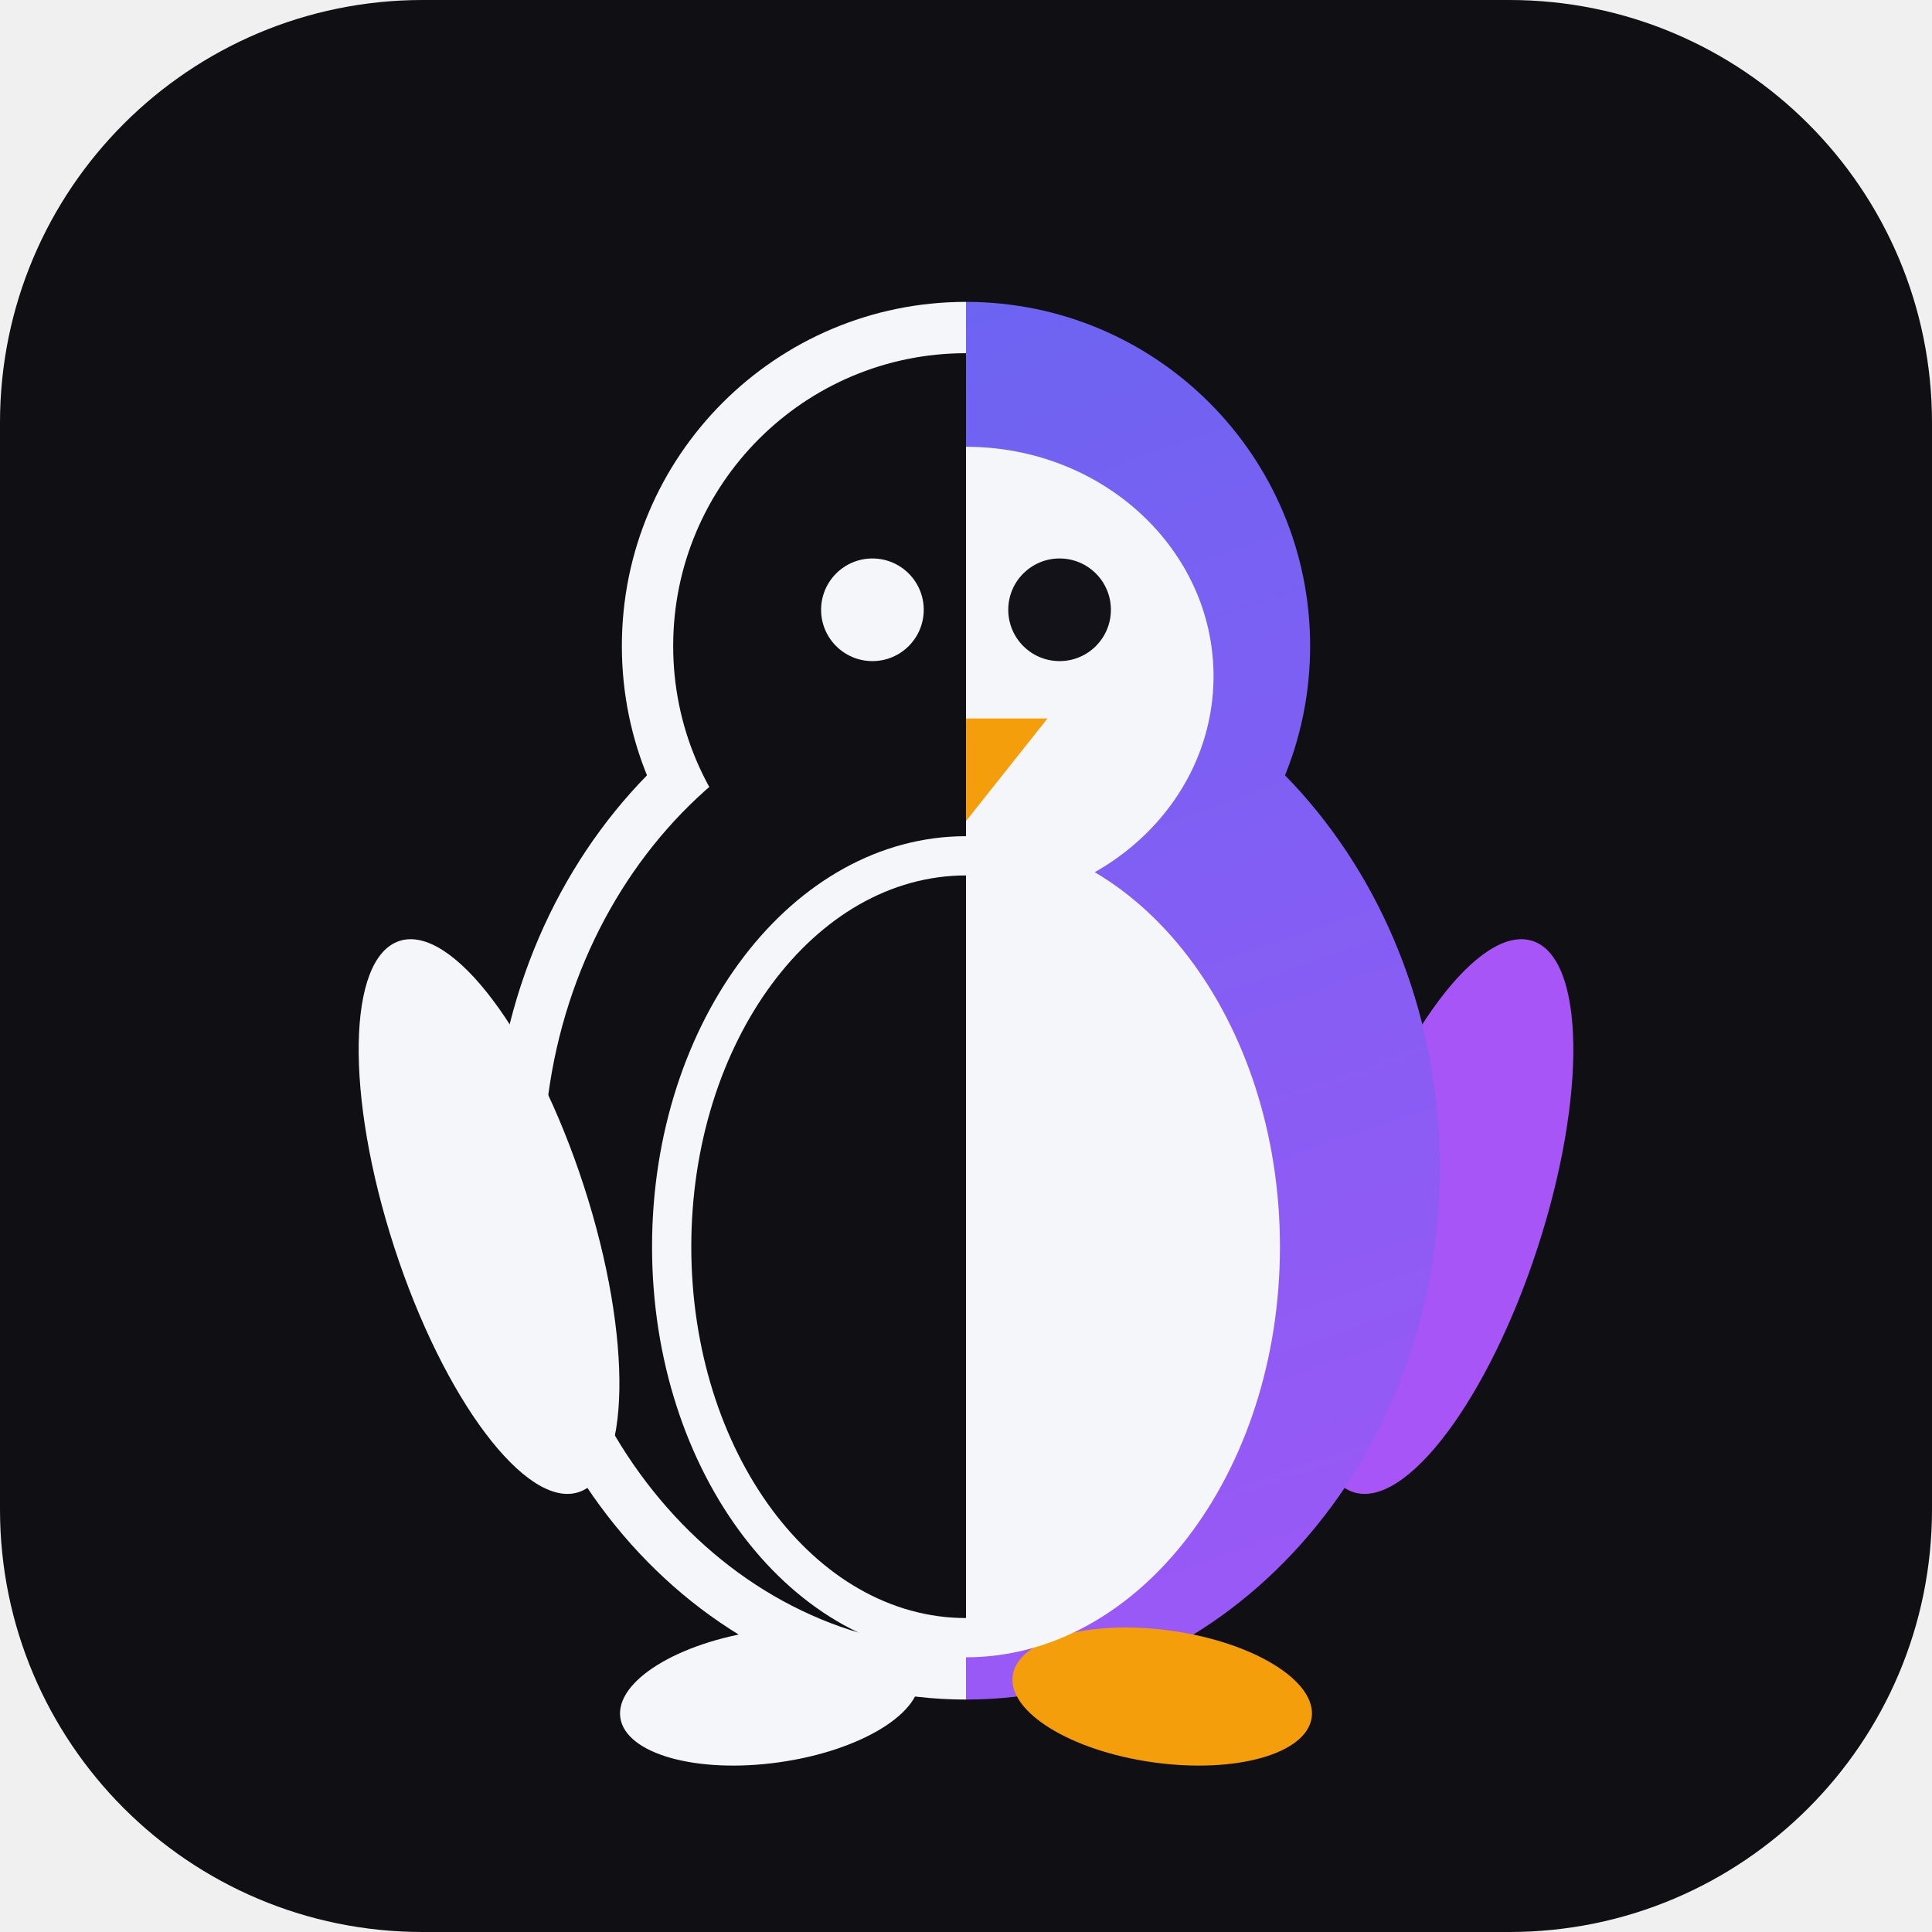
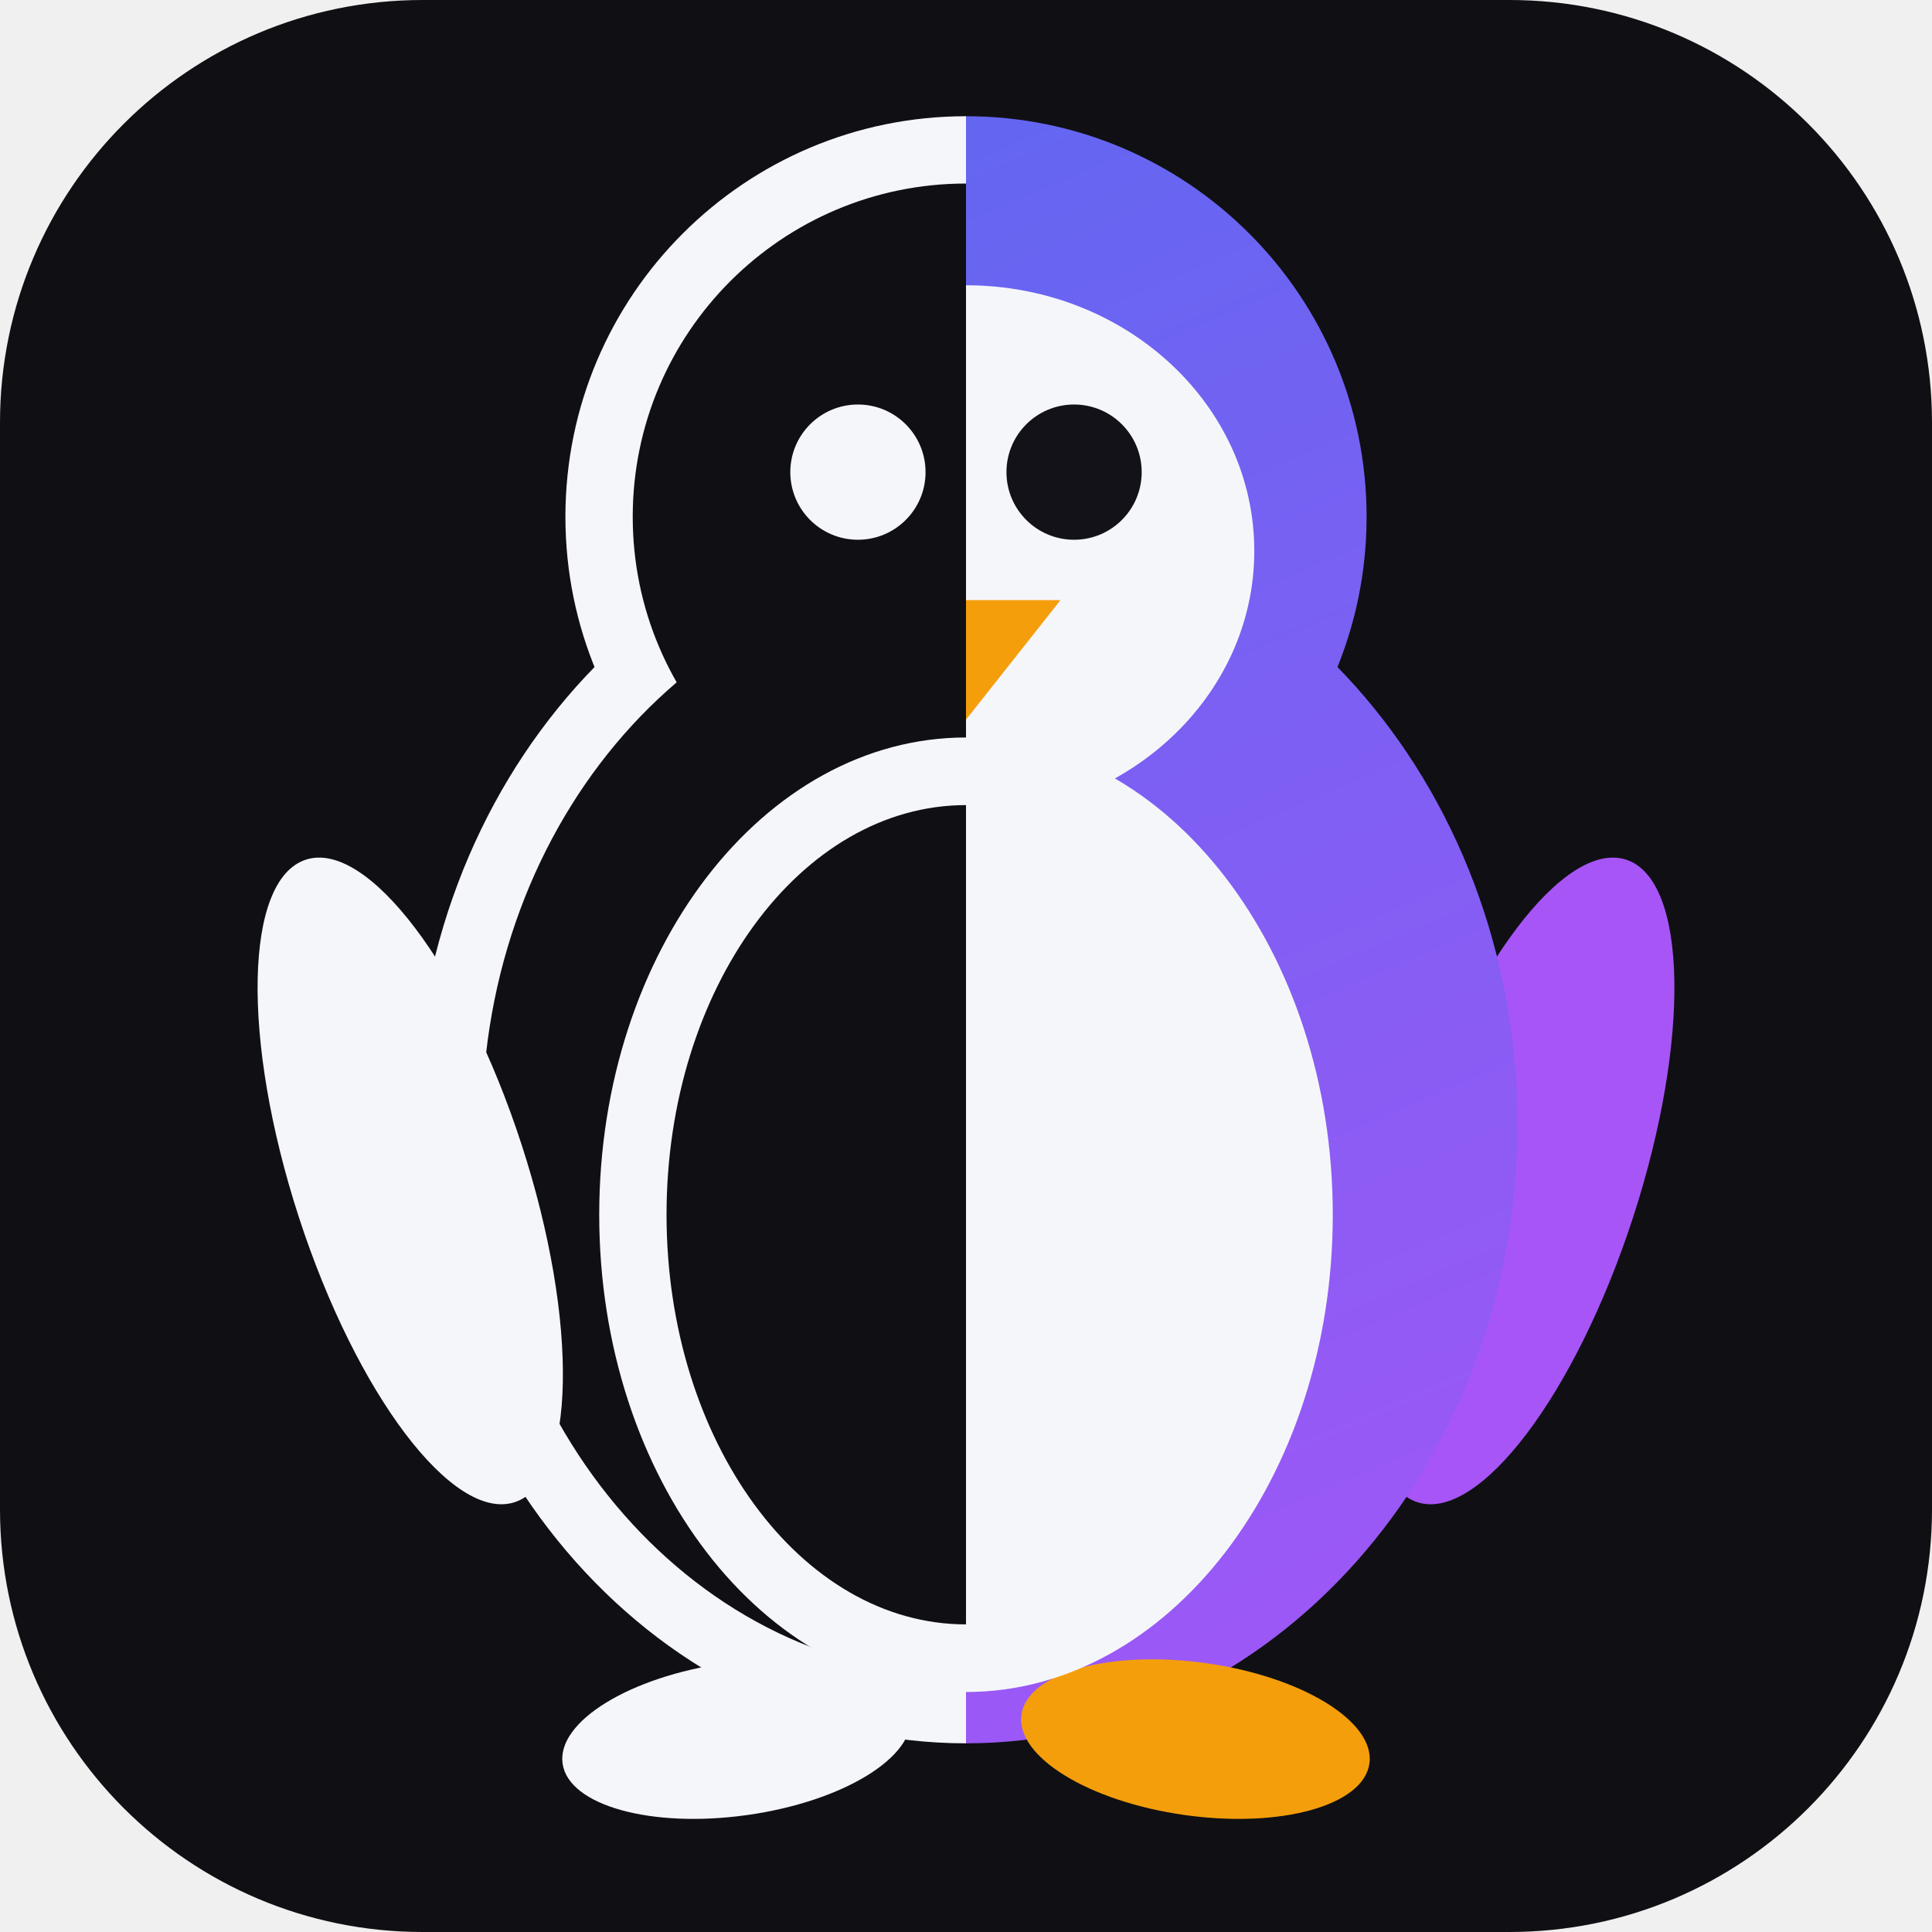
<svg xmlns="http://www.w3.org/2000/svg" viewBox="0 0 64 64" role="img" aria-label="OpenThemeGenerator">
  <defs>
-     <linearGradient id="painted" x1="32" y1="0" x2="54" y2="64" gradientUnits="userSpaceOnUse">
+     <linearGradient id="painted" x1="32" y1="4" x2="56" y2="60" gradientUnits="userSpaceOnUse">
      <stop offset="0" stop-color="#6366f1" />
      <stop offset="1" stop-color="#a855f7" />
    </linearGradient>
    <clipPath id="bare">
      <rect x="0" y="0" width="32" height="64" />
    </clipPath>
    <clipPath id="themed">
      <rect x="32" y="0" width="32" height="64" />
    </clipPath>
    <mask id="body-edge">
-       <ellipse cx="32" cy="38.7" rx="15.7" ry="17.6" fill="#fff" />
-       <ellipse cx="32" cy="21.4" rx="11.4" ry="11.4" fill="#fff" />
-       <ellipse cx="32" cy="38.7" rx="14" ry="15.9" fill="#000" />
-       <ellipse cx="32" cy="21.4" rx="9.7" ry="9.7" fill="#000" />
+       <ellipse cx="32" cy="37.25" rx="18.27" ry="20.5" fill="#fff" />
+       <ellipse cx="32" cy="17.12" rx="13.27" ry="13.27" fill="#fff" />
+       <ellipse cx="32" cy="37.25" rx="16.03" ry="18.27" fill="#000" />
+       <ellipse cx="32" cy="17.12" rx="11.04" ry="11.04" fill="#000" />
    </mask>
    <mask id="belly-edge">
-       <ellipse cx="32" cy="41.3" rx="10.4" ry="13.6" fill="#fff" />
-       <ellipse cx="32" cy="41.3" rx="9.1" ry="12.3" fill="#000" />
+       <ellipse cx="32" cy="40.24" rx="12.15" ry="15.81" fill="#fff" />
+       <ellipse cx="32" cy="40.24" rx="9.92" ry="13.57" fill="#000" />
    </mask>
  </defs>
  <rect width="64" height="64" rx="14" fill="#101014" />
  <g clip-path="url(#themed)">
-     <ellipse cx="47.8" cy="40.3" rx="3.3" ry="9.6" transform="rotate(18 47.8 40.3)" fill="#a855f7" />
-     <ellipse cx="32" cy="38.7" rx="15.7" ry="17.6" fill="url(#painted)" />
-     <ellipse cx="32" cy="21.4" rx="11.4" ry="11.4" fill="url(#painted)" />
-     <ellipse cx="38.5" cy="56.2" rx="5" ry="2.2" transform="rotate(8 38.5 56.2)" fill="#f59e0b" />
-     <ellipse cx="32" cy="41.3" rx="10.4" ry="13.6" fill="#f5f6fa" />
-     <ellipse cx="32" cy="22.4" rx="8.2" ry="7.6" fill="#f5f6fa" />
-     <path d="M29.3 23.8h5.4L32 27.2Z" fill="#f59e0b" />
-     <circle cx="35.1" cy="20.2" r="1.7" fill="#121218" />
+     <ellipse cx="50.41" cy="39.12" rx="3.88" ry="11.19" transform="rotate(18 50.41 39.12)" fill="#a855f7" />
+     <ellipse cx="32" cy="37.25" rx="18.27" ry="20.5" fill="url(#painted)" />
+     <ellipse cx="32" cy="17.12" rx="13.27" ry="13.27" fill="url(#painted)" />
+     <ellipse cx="39.6" cy="57.61" rx="5.82" ry="2.54" transform="rotate(8 39.6 57.61)" fill="#f59e0b" />
+     <ellipse cx="32" cy="40.24" rx="12.15" ry="15.81" fill="#f5f6fa" />
+     <ellipse cx="32" cy="18.25" rx="9.55" ry="8.8" fill="#f5f6fa" />
+     <path d="M28.87 19.88h6.26L32 23.84Z" fill="#f59e0b" />
+     <circle cx="35.58" cy="15.64" r="2.24" fill="#121218" />
  </g>
  <g clip-path="url(#bare)" fill="#f5f6fa">
    <rect width="64" height="64" mask="url(#body-edge)" />
    <rect width="64" height="64" mask="url(#belly-edge)" />
-     <ellipse cx="16.2" cy="40.3" rx="3.3" ry="9.6" transform="rotate(-18 16.2 40.3)" />
-     <ellipse cx="25.5" cy="56.2" rx="5" ry="2.2" transform="rotate(-8 25.5 56.2)" />
-     <circle cx="28.9" cy="20.2" r="1.7" />
+     <ellipse cx="13.59" cy="39.12" rx="3.88" ry="11.19" transform="rotate(-18 13.59 39.12)" />
+     <ellipse cx="24.4" cy="57.61" rx="5.82" ry="2.54" transform="rotate(-8 24.4 57.61)" />
+     <circle cx="28.42" cy="15.64" r="2.24" />
  </g>
</svg>
